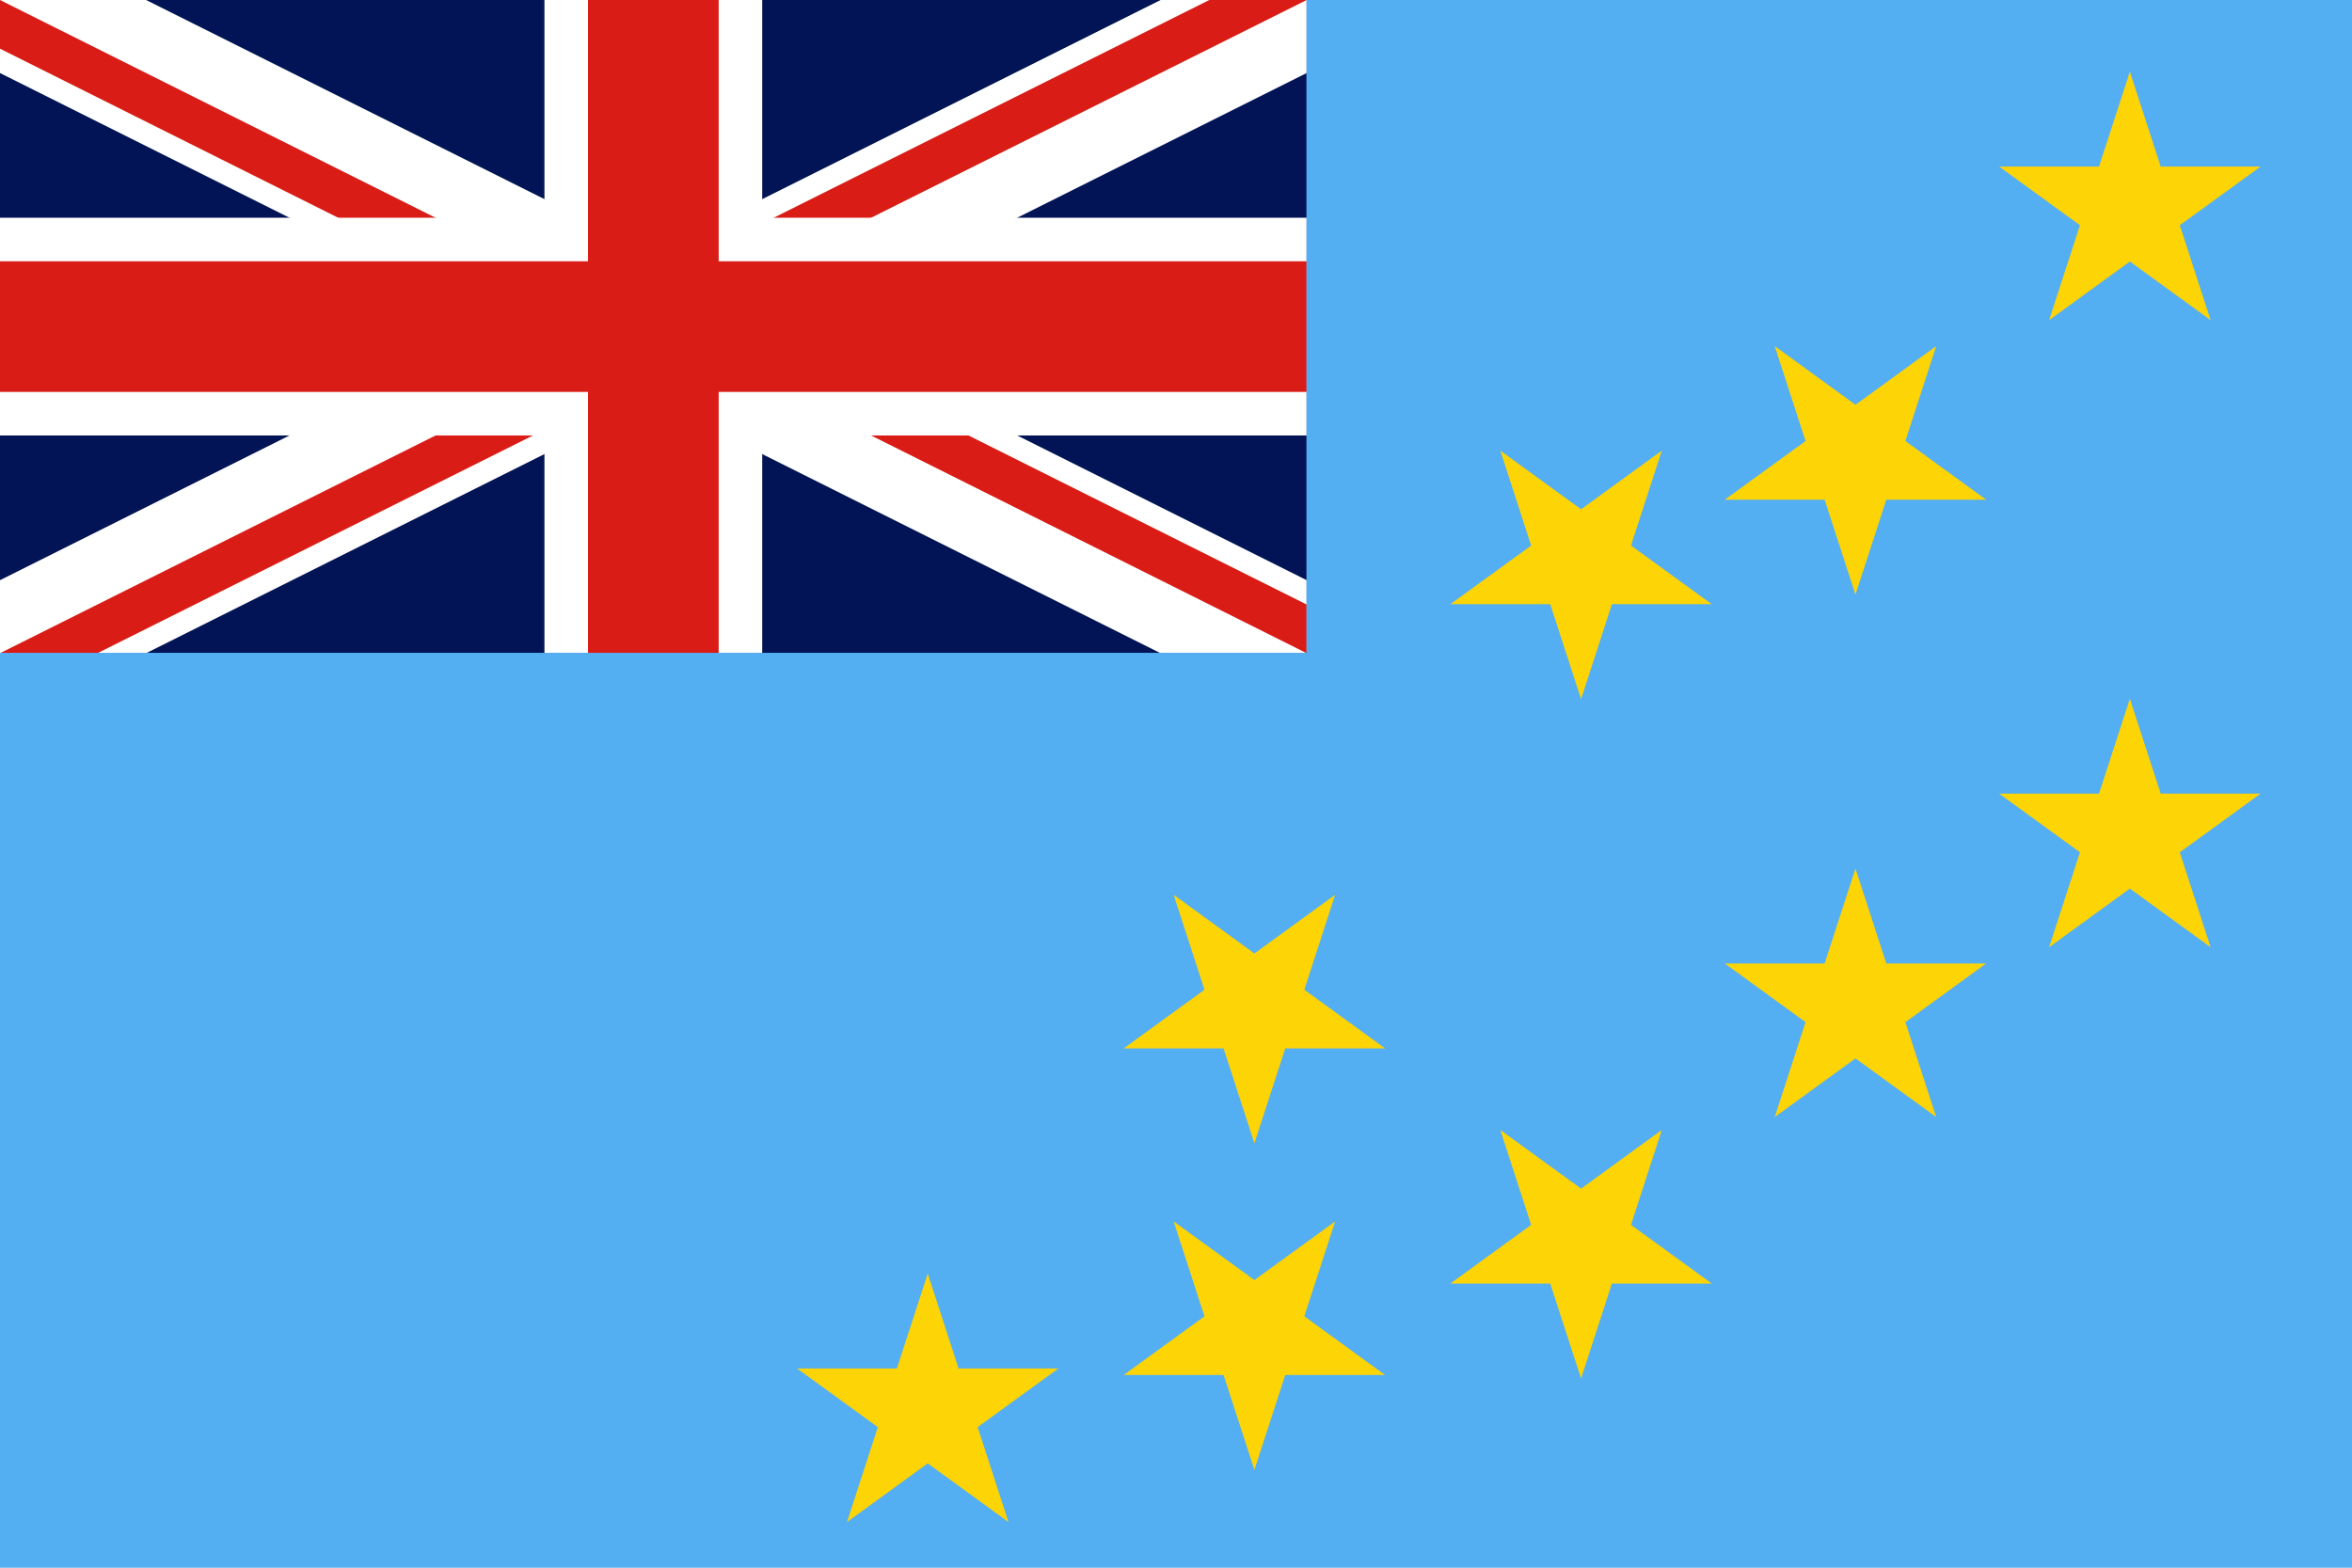
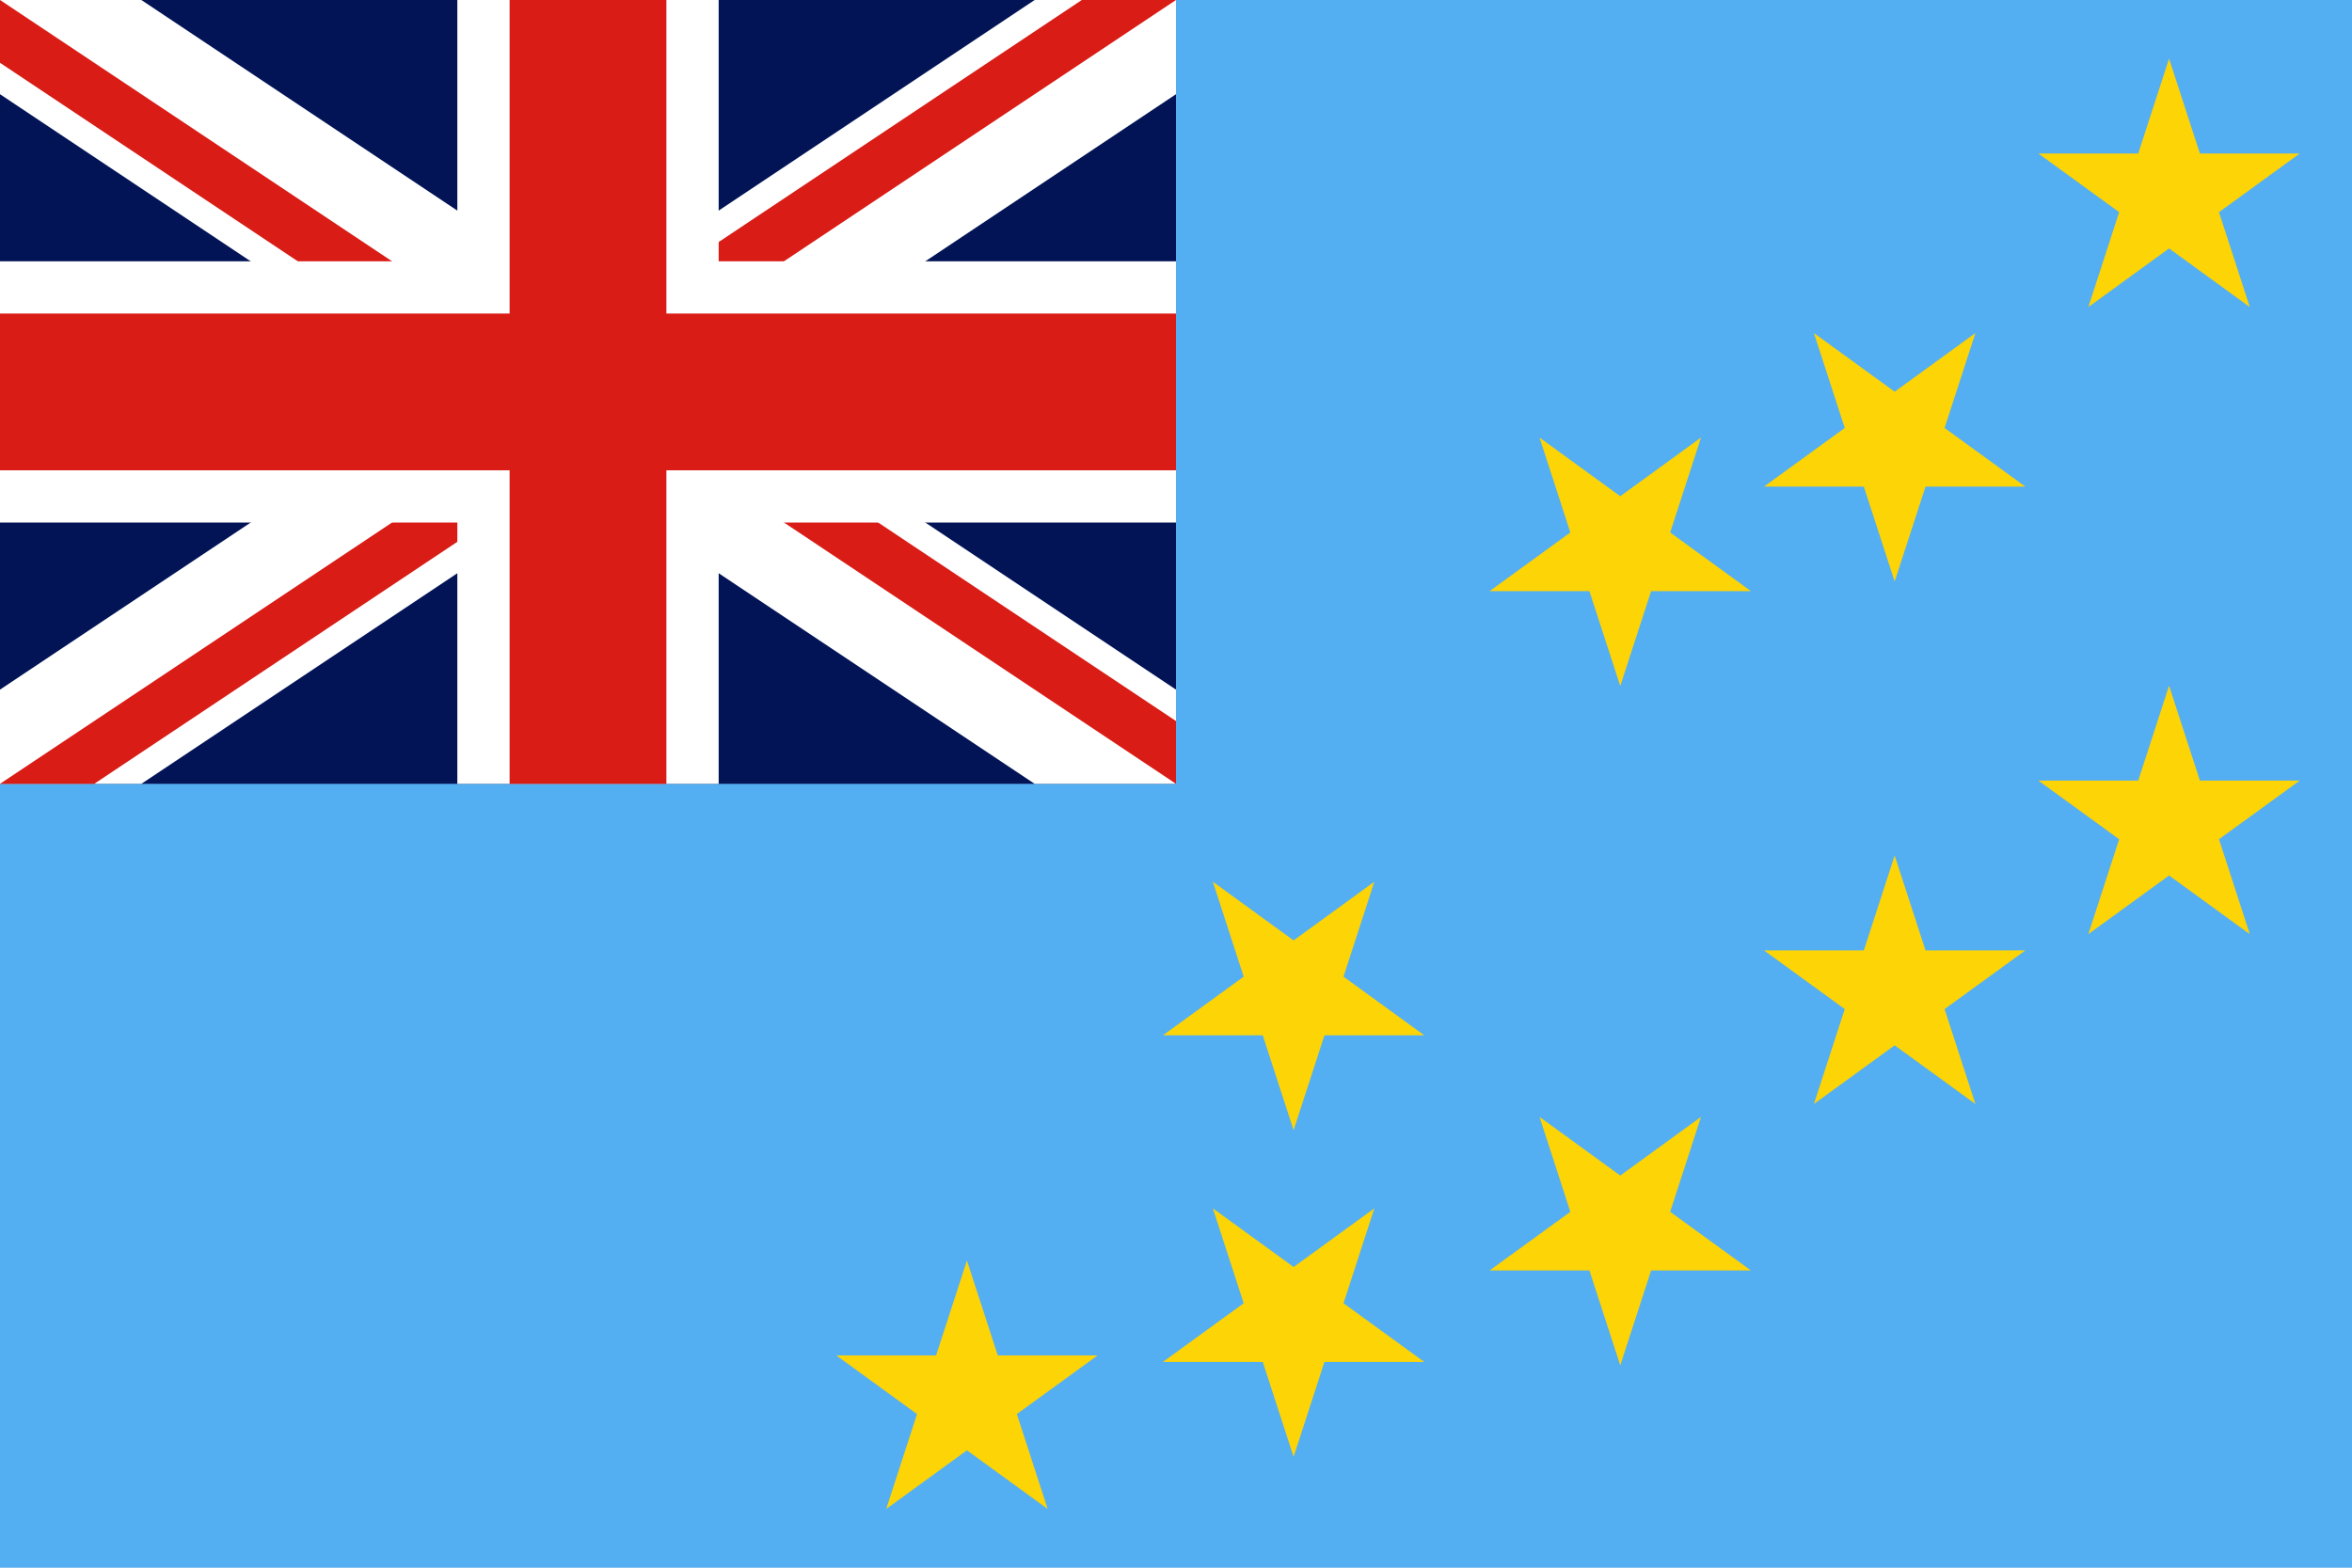
<svg xmlns="http://www.w3.org/2000/svg" width="180" height="120" viewBox="0 0 180 120" fill="none">
  <g clip-path="url(#clip0_307_45577)">
    <path d="M0 0H180V120H0V0Z" fill="#54AEF2" />
-     <path d="M163 5.485L165.361 12.751H173L166.82 17.241L169.18 24.507L163 20.016L156.82 24.507L159.18 17.241L153 12.751H160.639L163 5.485Z" fill="#FDD406" />
-     <path d="M142 45.515L139.639 38.249H132L138.18 33.759L135.82 26.493L142 30.984L148.18 26.493L145.82 33.759L152 38.249H144.361L142 45.515Z" fill="#FDD406" />
-     <path d="M121 53.515L118.639 46.249H111L117.18 41.759L114.82 34.493L121 38.984L127.18 34.493L124.82 41.759L131 46.249H123.361L121 53.515Z" fill="#FDD406" />
-     <path d="M96 87.515L93.639 80.249H86L92.18 75.759L89.82 68.493L96 72.984L102.18 68.493L99.82 75.759L106 80.249H98.361L96 87.515Z" fill="#FDD406" />
-     <path d="M71 97.485L73.361 104.751H81L74.82 109.241L77.18 116.507L71 112.016L64.82 116.507L67.18 109.241L61 104.751H68.639L71 97.485Z" fill="#FDD406" />
-     <path d="M93.639 105.249L96 112.515L98.361 105.249H106L99.82 100.759L102.18 93.493L96 97.984L89.82 93.493L92.18 100.759L86 105.249H93.639Z" fill="#FDD406" />
-     <path d="M118.639 98.249L121 105.515L123.361 98.249H131L124.82 93.759L127.18 86.493L121 90.984L114.82 86.493L117.18 93.759L111 98.249H118.639Z" fill="#FDD406" />
-     <path d="M144.361 73.751L142 66.485L139.639 73.751H132L138.18 78.241L135.82 85.507L142 81.016L148.18 85.507L145.82 78.241L152 73.751H144.361Z" fill="#FDD406" />
-     <path d="M165.361 60.751L163 53.485L160.639 60.751H153L159.18 65.241L156.82 72.507L163 68.016L169.18 72.507L166.82 65.241L173 60.751H165.361Z" fill="#FDD406" />
+     <path d="M166 4.485L168.361 11.751H176L169.82 16.241L172.18 23.507L166 19.016L159.82 23.507L162.18 16.241L156 11.751H163.639L166 4.485Z" fill="#FDD406" />
+     <path d="M145 44.515L142.639 37.249H135L141.18 32.759L138.82 25.493L145 29.984L151.18 25.493L148.82 32.759L155 37.249H147.361L145 44.515Z" fill="#FDD406" />
+     <path d="M124 52.515L121.639 45.249H114L120.18 40.759L117.82 33.493L124 37.984L130.18 33.493L127.82 40.759L134 45.249H126.361L124 52.515Z" fill="#FDD406" />
+     <path d="M99 86.515L96.639 79.249H89L95.18 74.759L92.82 67.493L99 71.984L105.18 67.493L102.82 74.759L109 79.249H101.361L99 86.515Z" fill="#FDD406" />
+     <path d="M74 96.485L76.361 103.751H84L77.82 108.241L80.18 115.507L74 111.016L67.82 115.507L70.18 108.241L64 103.751H71.639L74 96.485Z" fill="#FDD406" />
+     <path d="M96.639 104.249L99 111.515L101.361 104.249H109L102.82 99.759L105.18 92.493L99 96.984L92.82 92.493L95.18 99.759L89 104.249H96.639Z" fill="#FDD406" />
+     <path d="M121.639 97.249L124 104.515L126.361 97.249H134L127.82 92.759L130.18 85.493L124 89.984L117.82 85.493L120.18 92.759L114 97.249H121.639Z" fill="#FDD406" />
+     <path d="M147.361 72.751L145 65.485L142.639 72.751H135L141.18 77.241L138.82 84.507L145 80.016L151.18 84.507L148.82 77.241L155 72.751H147.361Z" fill="#FDD406" />
+     <path d="M168.361 59.751L166 52.485L163.639 59.751H156L162.18 64.241L159.82 71.507L166 67.016L172.18 71.507L169.82 64.241L176 59.751H168.361Z" fill="#FDD406" />
    <g clip-path="url(#clip1_307_45577)">
-       <mask id="mask0_307_45577" style="mask-type:luminance" maskUnits="userSpaceOnUse" x="0" y="0" width="100" height="50">
-         <path d="M100 0H0V50H100V0Z" fill="white" />
-       </mask>
-       <g mask="url(#mask0_307_45577)">
-         <path d="M0 0V50H100V0H0Z" fill="#021455" />
-         <path d="M11.18 0L50 19.41L88.82 0H100V5.59L61.18 25L100 44.41V50H88.82L50 30.59L11.18 50H0V44.41L38.82 25L0 5.59V0H11.18Z" fill="white" />
-         <path d="M50 28.727L7.454 50H0L50 25V28.727Z" fill="#D91C16" />
-         <path d="M57.454 25L100 46.273V50L50 25H57.454Z" fill="#D91C16" />
-         <path d="M50 25V21.273L92.546 0H100L50 25Z" fill="#D91C16" />
-         <path d="M50 25H42.546L0 3.727V0L50 25Z" fill="#D91C16" />
-         <path d="M58.333 0V16.667H100V33.333H58.333V50H41.667V33.333H0V16.667H41.667V0H58.333Z" fill="white" />
-         <path d="M55 0V20H100V30H55V50H45V30H0V20H45V0H55Z" fill="#D91C16" />
-       </g>
+       <path d="M0 0H90V60H0V0Z" fill="#021455" />
+       <path d="M90 7.211L55.816 30L90 52.789V60H79.184L45 37.211L10.816 60H0V52.789L34.184 30L0 7.211V0H10.816L45 22.789L79.184 0H90V7.211Z" fill="white" />
+       <path fill-rule="evenodd" clip-rule="evenodd" d="M37.789 30L0 4.807V0L45 30L37.789 30Z" fill="#D91C16" />
+       <path fill-rule="evenodd" clip-rule="evenodd" d="M45 34.807L7.211 60H0L45 30V34.807Z" fill="#D91C16" />
+       <path fill-rule="evenodd" clip-rule="evenodd" d="M52.211 30L90 55.192V60L45 30L52.211 30Z" fill="#D91C16" />
+       <path d="M45 25.192L82.789 0H90L45 30V25.192Z" fill="#D91C16" />
+       <path d="M55 0V20H90V40H55V60H35V40H0V20H35V0H55Z" fill="white" />
+       <path d="M51 0V24H90V36H51V60H39V36H0V24H39V0H51Z" fill="#D91C16" />
    </g>
  </g>
  <defs>
    <clipPath id="clip0_307_45577">
      <rect width="180" height="120" fill="white" />
    </clipPath>
    <clipPath id="clip1_307_45577">
-       <rect width="100" height="50" fill="white" />
+       <rect width="90" height="60" fill="white" />
    </clipPath>
  </defs>
</svg>
